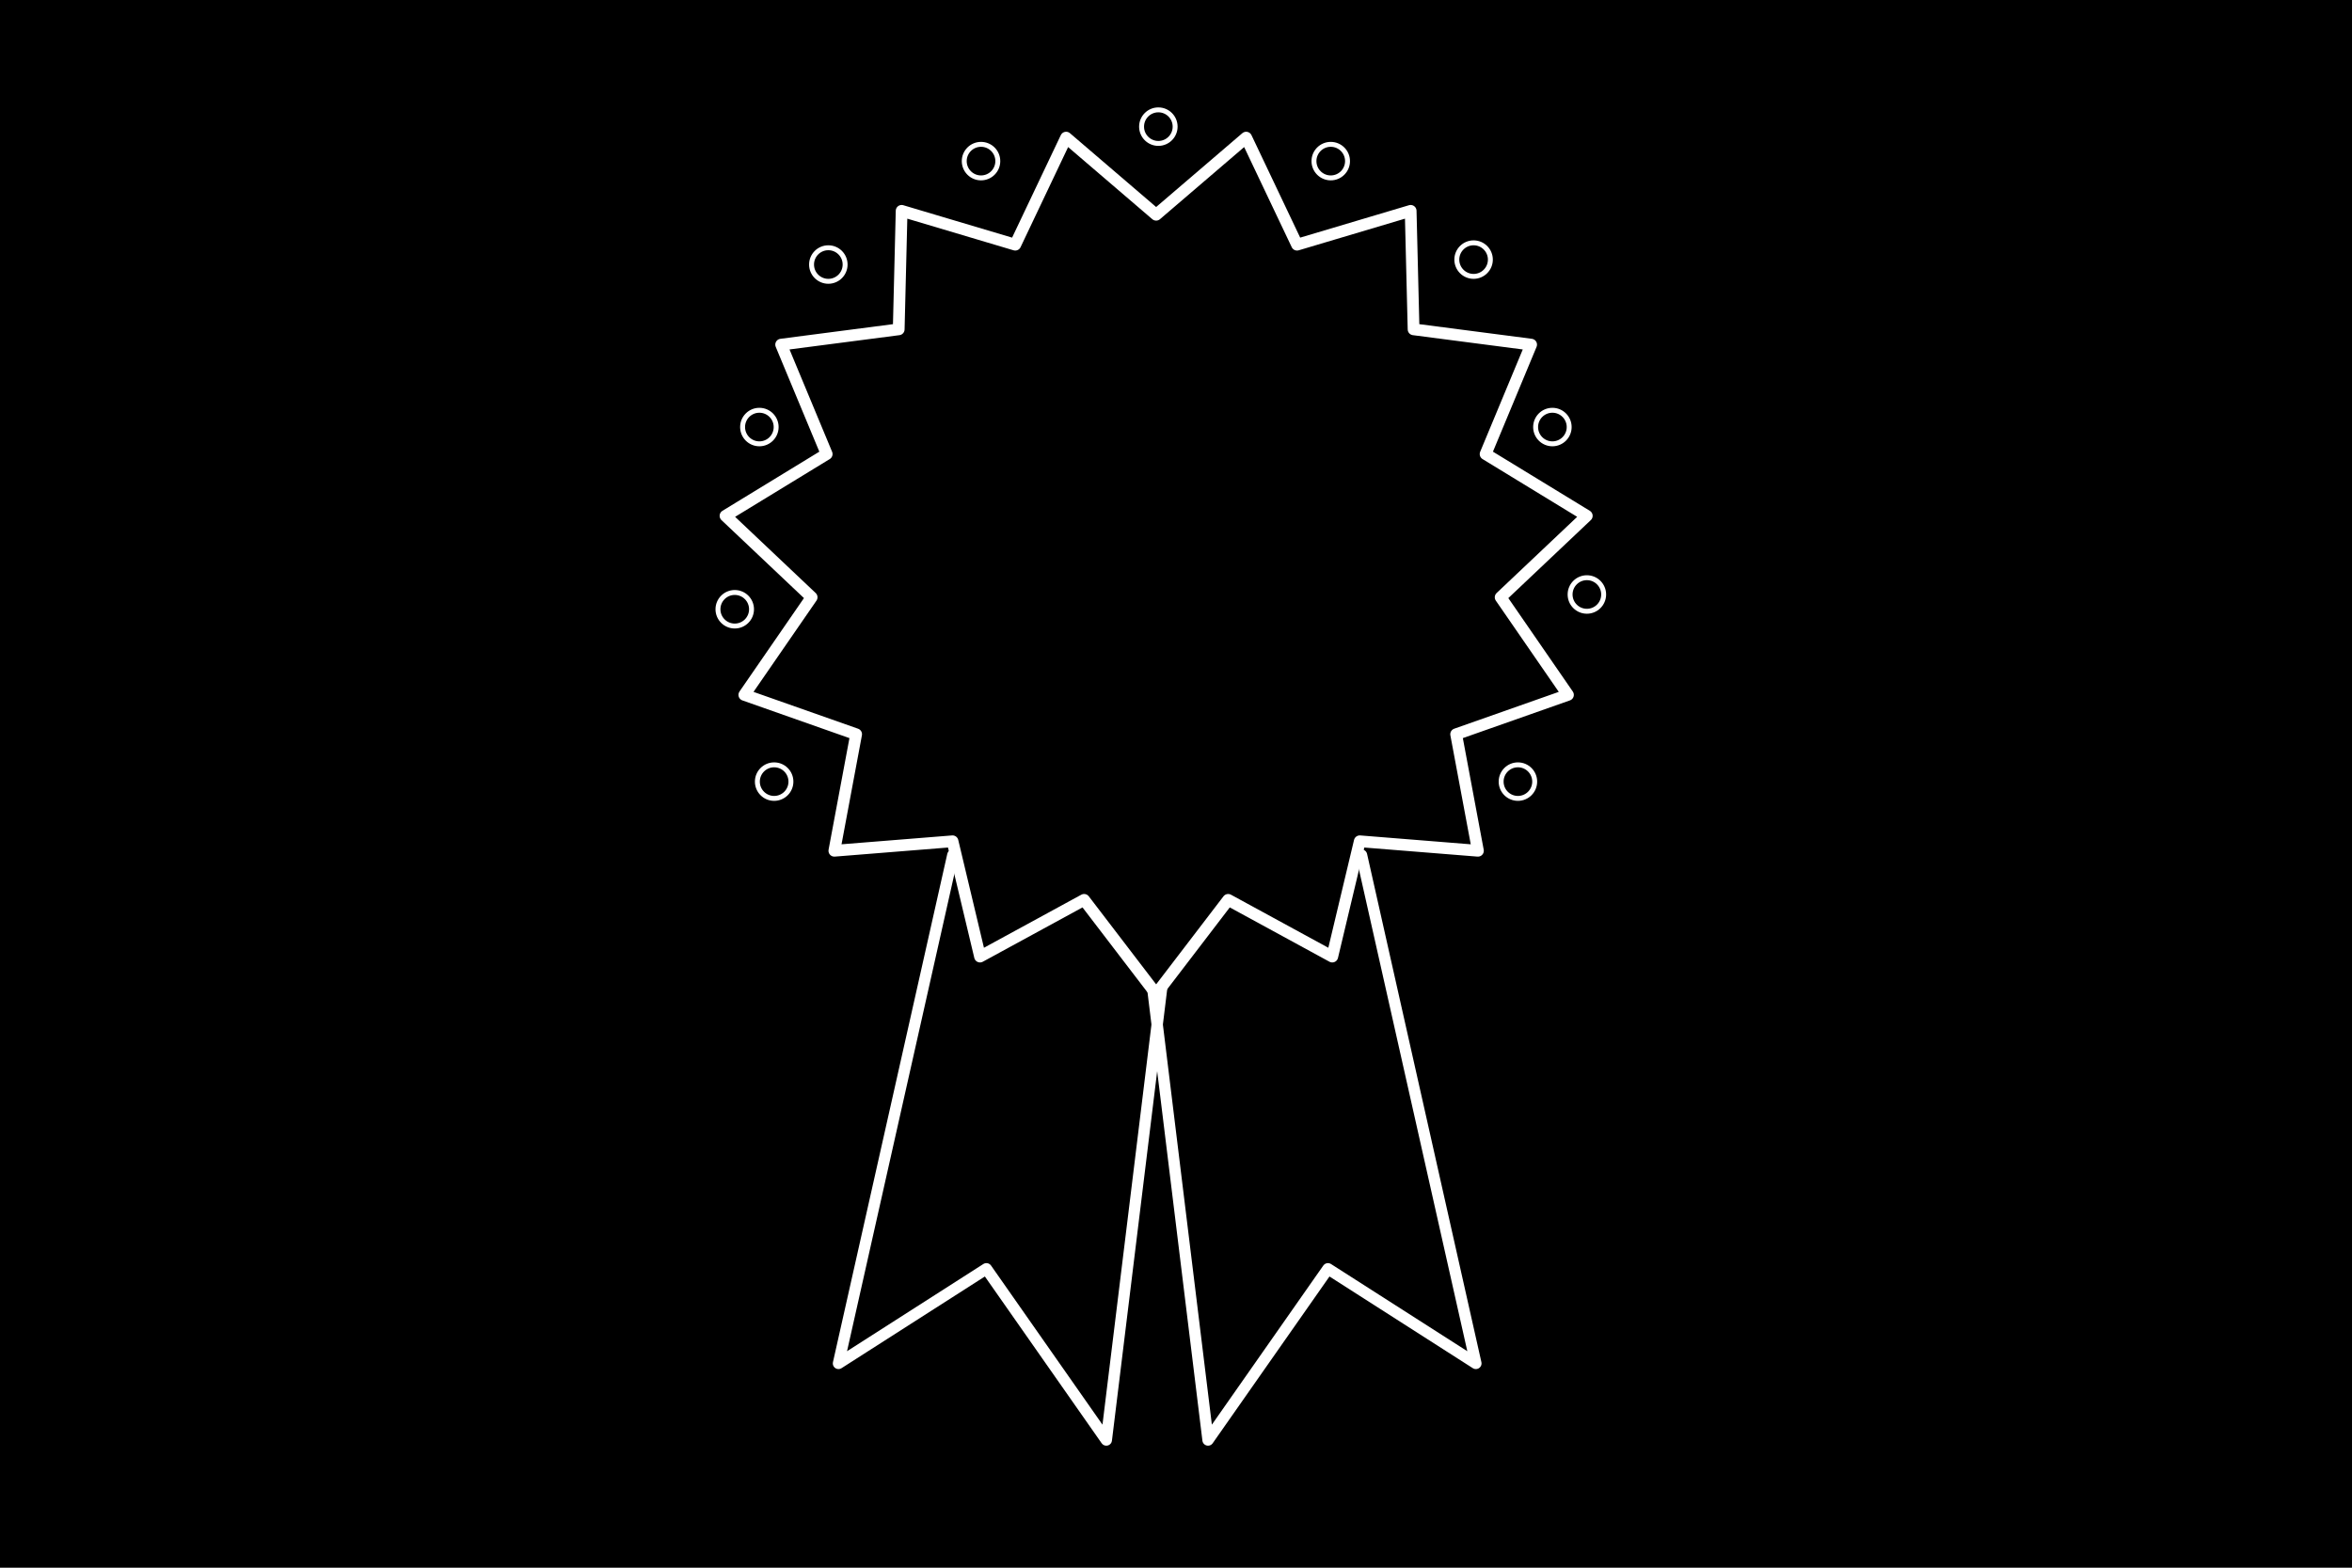
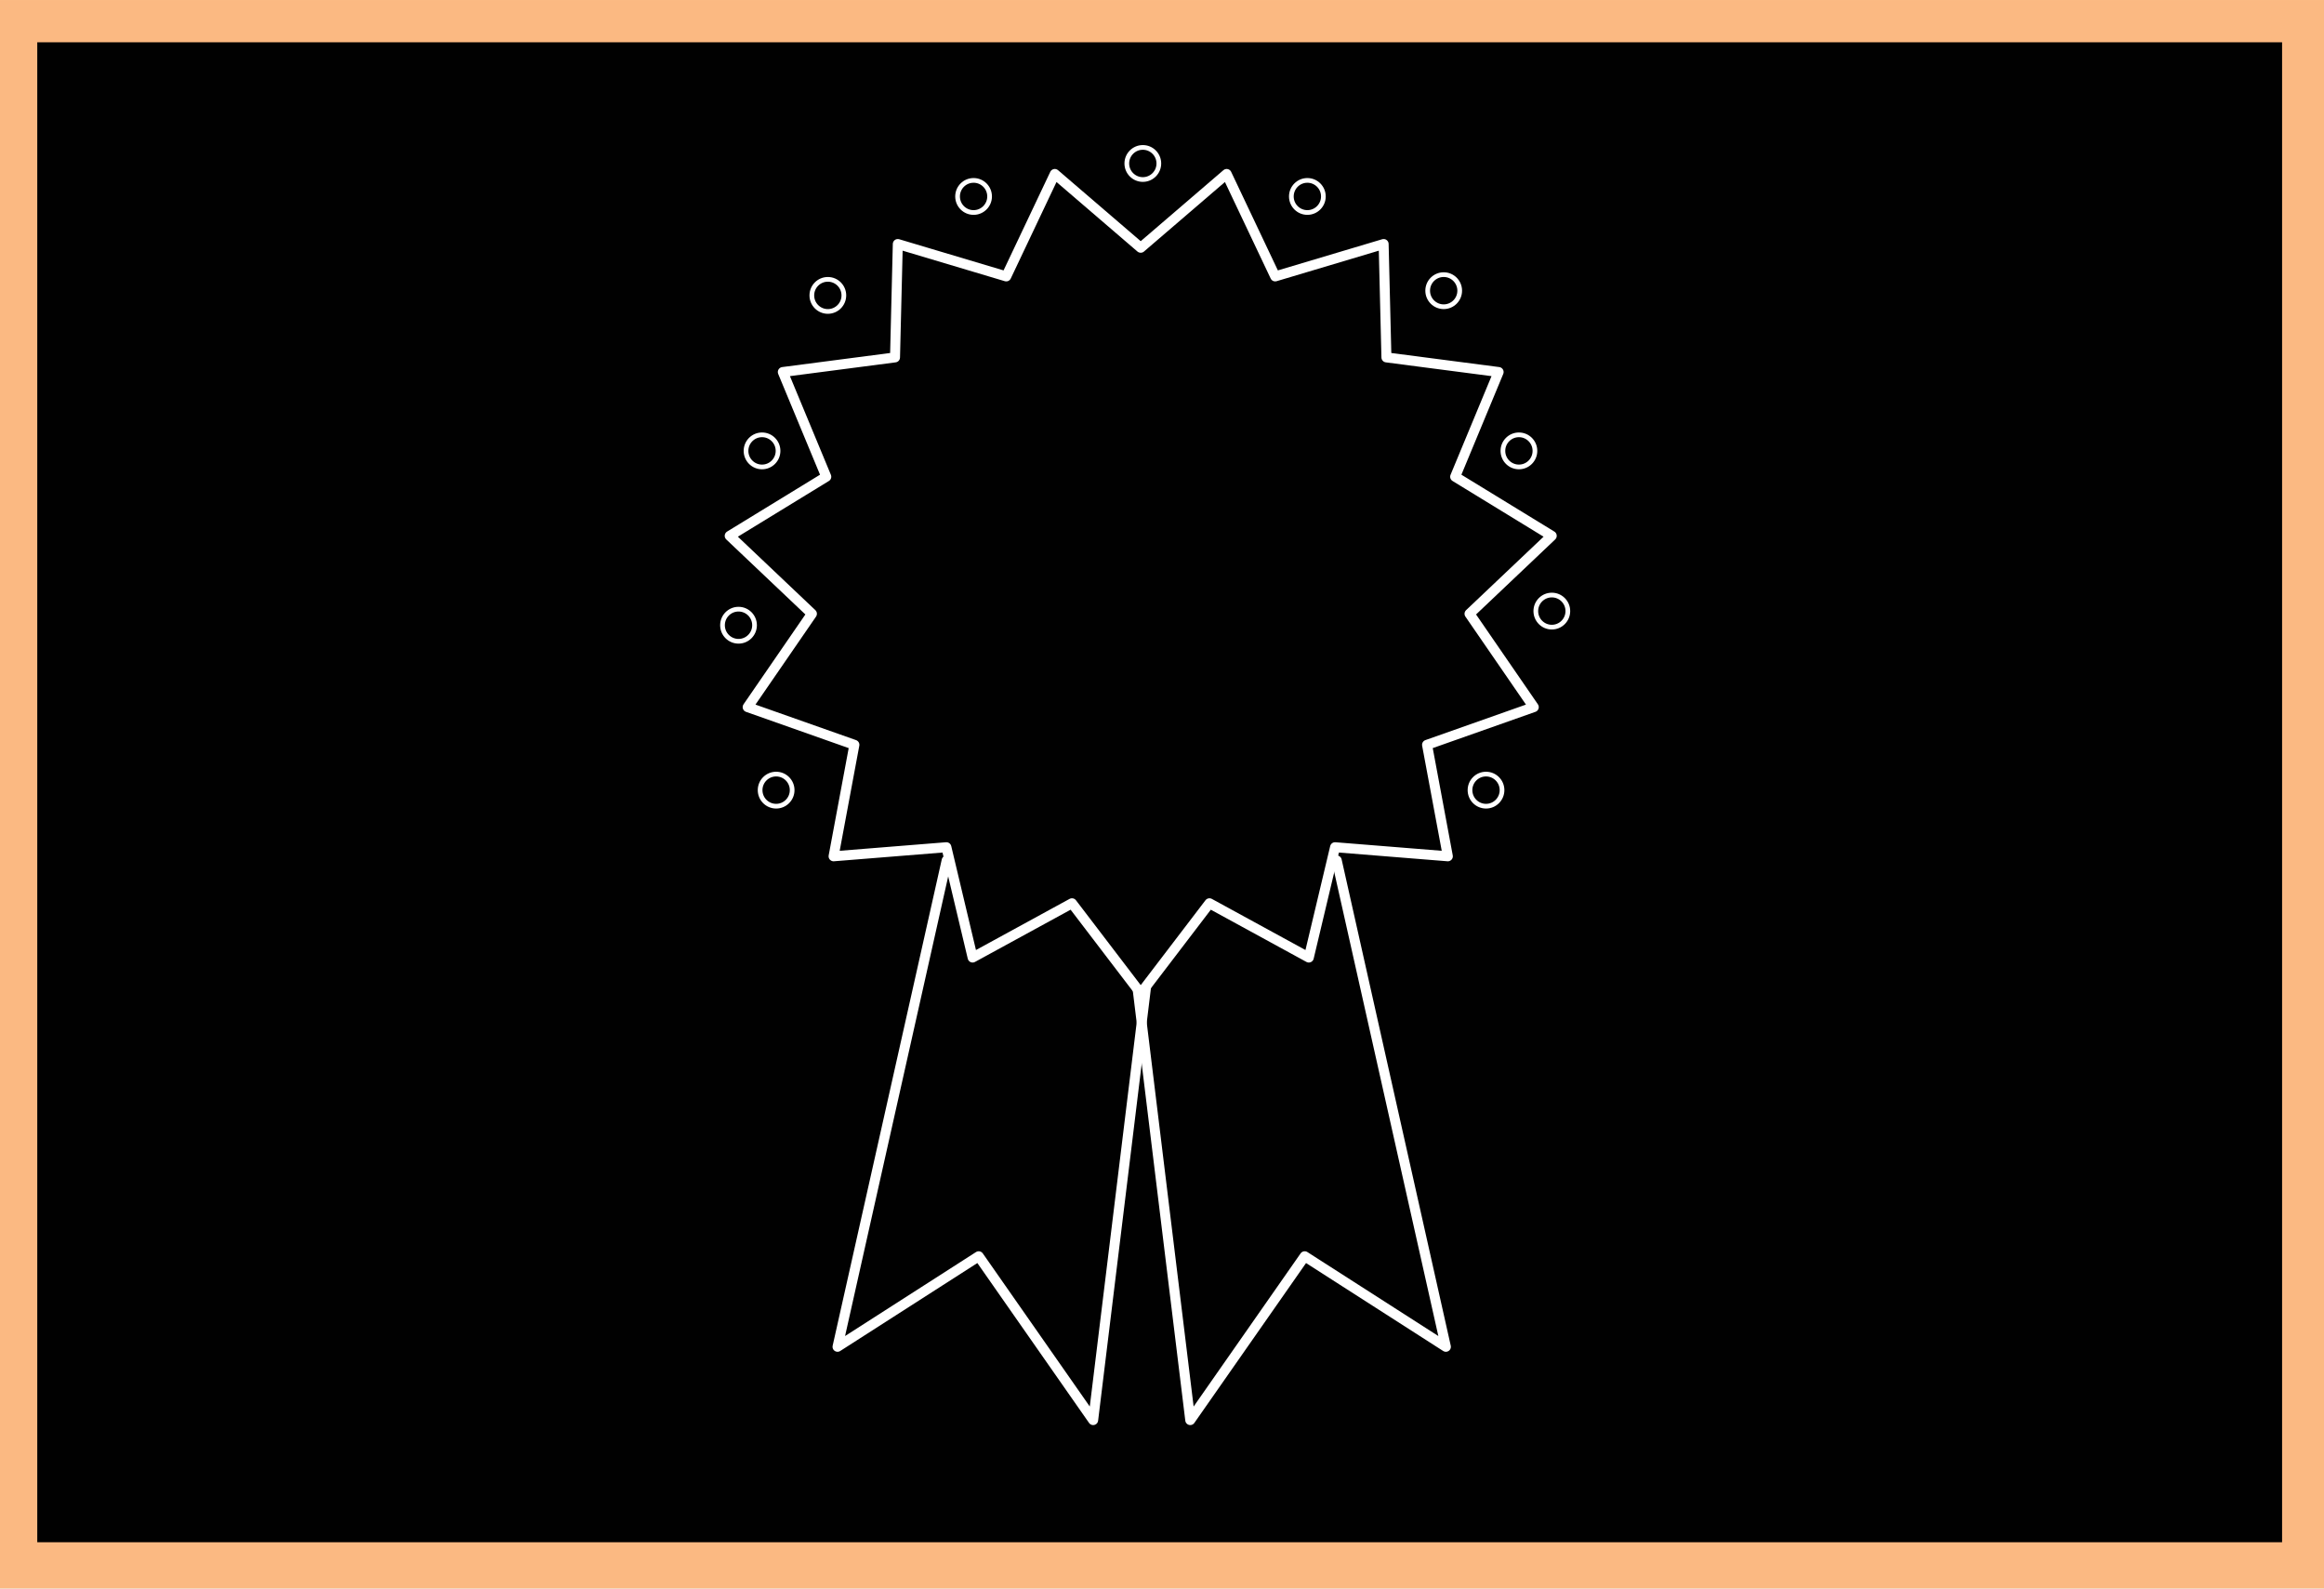
- <svg xmlns="http://www.w3.org/2000/svg" version="1.1" id="Layer_1" x="0px" y="0px" width="450px" height="300px" viewBox="0 0 450 300" style="enable-background:new 0 0 450 300;" xml:space="preserve">
-   <rect width="450" height="300" />
+ <svg xmlns="http://www.w3.org/2000/svg" version="1.1" id="Layer_1" x="0px" y="0px" width="499px" height="341px" viewBox="0 0 499 341" style="enable-background:new 0 0 499 341;" xml:space="preserve">
+   <circle style="fill:none;stroke:#FFFFFF;stroke-width:0.397;stroke-miterlimit:10;" cx="118.308" cy="266.563" r="5.039" />
+   <circle style="fill:none;stroke:#FFFFFF;stroke-width:0.199;stroke-miterlimit:10;" cx="118.308" cy="266.563" r="4.165" />
+   <circle style="fill:none;stroke:#FFFFFF;stroke-width:0.427;stroke-miterlimit:10;" cx="394.758" cy="277.583" r="4.262" />
+   <rect y="0.002" style="fill:#FBB982;" width="499" height="340.999" />
  <g>
-     <polygon style="fill:none;stroke:#FFFFFF;stroke-width:2.169;stroke-linejoin:round;stroke-miterlimit:10;" points="   182.3,163.634 227.427,146.805 211.666,275.567 188.724,242.801 160.424,260.907  " />
-     <polygon style="fill:none;stroke:#FFFFFF;stroke-width:2.169;stroke-linejoin:round;stroke-miterlimit:10;" points="   260.496,163.634 215.369,146.805 231.13,275.567 254.072,242.801 282.373,260.907  " />
-     <polygon style="stroke:#FFFFFF;stroke-width:2.246;stroke-linejoin:round;stroke-miterlimit:10;" points="221.2,41.094    238.425,26.336 248.158,46.824 269.896,40.348 270.454,63.023 292.947,65.948 284.233,86.89 303.593,98.711 287.113,114.3    299.993,132.972 278.599,140.509 282.768,162.806 260.157,160.991 254.897,183.055 234.98,172.2 221.2,190.218 207.42,172.2    187.504,183.055 182.245,160.991 159.633,162.806 163.802,140.509 142.409,132.972 155.288,114.3 138.808,98.711 158.167,86.89    149.455,65.948 171.948,63.023 172.505,40.348 194.243,46.824 203.976,26.336  " />
-     <circle style="fill:none;stroke:#FFFFFF;stroke-width:0.942;stroke-miterlimit:10;" cx="158.482" cy="50.622" r="3.21" />
-     <circle style="fill:none;stroke:#FFFFFF;stroke-width:0.942;stroke-miterlimit:10;" cx="148.115" cy="149.574" r="3.21" />
-     <circle style="fill:none;stroke:#FFFFFF;stroke-width:0.942;stroke-miterlimit:10;" cx="254.607" cy="30.832" r="3.21" />
-     <circle style="fill:none;stroke:#FFFFFF;stroke-width:0.942;stroke-miterlimit:10;" cx="221.623" cy="24.235" r="3.21" />
-     <circle style="fill:none;stroke:#FFFFFF;stroke-width:0.942;stroke-miterlimit:10;" cx="187.696" cy="30.832" r="3.21" />
-     <circle style="fill:none;stroke:#FFFFFF;stroke-width:0.942;stroke-miterlimit:10;" cx="281.937" cy="49.68" r="3.21" />
-     <circle style="fill:none;stroke:#FFFFFF;stroke-width:0.942;stroke-miterlimit:10;" cx="297.015" cy="81.722" r="3.21" />
-     <circle style="fill:none;stroke:#FFFFFF;stroke-width:0.942;stroke-miterlimit:10;" cx="303.612" cy="113.763" r="3.21" />
-     <circle style="fill:none;stroke:#FFFFFF;stroke-width:0.942;stroke-miterlimit:10;" cx="140.576" cy="116.59" r="3.21" />
-     <circle style="fill:none;stroke:#FFFFFF;stroke-width:0.942;stroke-miterlimit:10;" cx="145.288" cy="81.722" r="3.21" />
-     <circle style="fill:none;stroke:#FFFFFF;stroke-width:0.942;stroke-miterlimit:10;" cx="290.418" cy="149.574" r="3.21" />
+     <rect x="8" y="9.079" style="fill:#010101;" width="482" height="322" />
+     <polygon style="fill:none;stroke:#FFFFFF;stroke-width:2.144;stroke-linejoin:round;stroke-miterlimit:10;" points="   203.263,184.713 251.601,166.649 234.718,304.854 210.144,269.685 179.832,289.12  " />
+     <polygon style="fill:none;stroke:#FFFFFF;stroke-width:2.144;stroke-linejoin:round;stroke-miterlimit:10;" points="   287.021,184.713 238.684,166.649 255.566,304.854 280.14,269.685 310.453,289.12  " />
+     <polygon style="fill:#010101;stroke:#FFFFFF;stroke-width:2.144;stroke-linejoin:round;stroke-miterlimit:10;" points="   244.93,53.187 263.38,37.346 273.805,59.337 297.089,52.386 297.687,76.724 321.779,79.864 312.445,102.341 333.182,115.029    315.53,131.761 329.325,151.802 306.411,159.892 310.875,183.824 286.657,181.876 281.022,205.558 259.69,193.907 244.93,213.246    230.17,193.907 208.837,205.558 203.204,181.876 178.984,183.824 183.451,159.892 160.536,151.802 174.33,131.761 156.68,115.029    177.415,102.341 168.083,79.864 192.175,76.724 192.772,52.386 216.055,59.337 226.481,37.346  " />
+     <ellipse style="fill:none;stroke:#FFFFFF;stroke-width:1.01;stroke-miterlimit:10;" cx="177.751" cy="63.414" rx="3.438" ry="3.445" />
+     <ellipse style="fill:none;stroke:#FFFFFF;stroke-width:1.01;stroke-miterlimit:10;" cx="166.648" cy="169.622" rx="3.439" ry="3.445" />
+     <ellipse style="fill:none;stroke:#FFFFFF;stroke-width:1.01;stroke-miterlimit:10;" cx="280.712" cy="42.172" rx="3.438" ry="3.445" />
+     <ellipse style="fill:none;stroke:#FFFFFF;stroke-width:1.01;stroke-miterlimit:10;" cx="245.383" cy="35.092" rx="3.439" ry="3.445" />
+     <ellipse style="fill:none;stroke:#FFFFFF;stroke-width:1.01;stroke-miterlimit:10;" cx="209.044" cy="42.172" rx="3.438" ry="3.445" />
+     <ellipse style="fill:none;stroke:#FFFFFF;stroke-width:1.01;stroke-miterlimit:10;" cx="309.985" cy="62.402" rx="3.438" ry="3.445" />
+     <ellipse style="fill:none;stroke:#FFFFFF;stroke-width:1.01;stroke-miterlimit:10;" cx="326.136" cy="96.793" rx="3.439" ry="3.446" />
+     <ellipse style="fill:none;stroke:#FFFFFF;stroke-width:1.01;stroke-miterlimit:10;" cx="333.202" cy="131.185" rx="3.439" ry="3.445" />
+     <ellipse style="fill:none;stroke:#FFFFFF;stroke-width:1.01;stroke-miterlimit:10;" cx="158.573" cy="134.219" rx="3.439" ry="3.446" />
+     <ellipse style="fill:none;stroke:#FFFFFF;stroke-width:1.01;stroke-miterlimit:10;" cx="163.62" cy="96.793" rx="3.438" ry="3.446" />
+     <ellipse style="fill:none;stroke:#FFFFFF;stroke-width:1.01;stroke-miterlimit:10;" cx="319.071" cy="169.622" rx="3.439" ry="3.445" />
  </g>
</svg>
